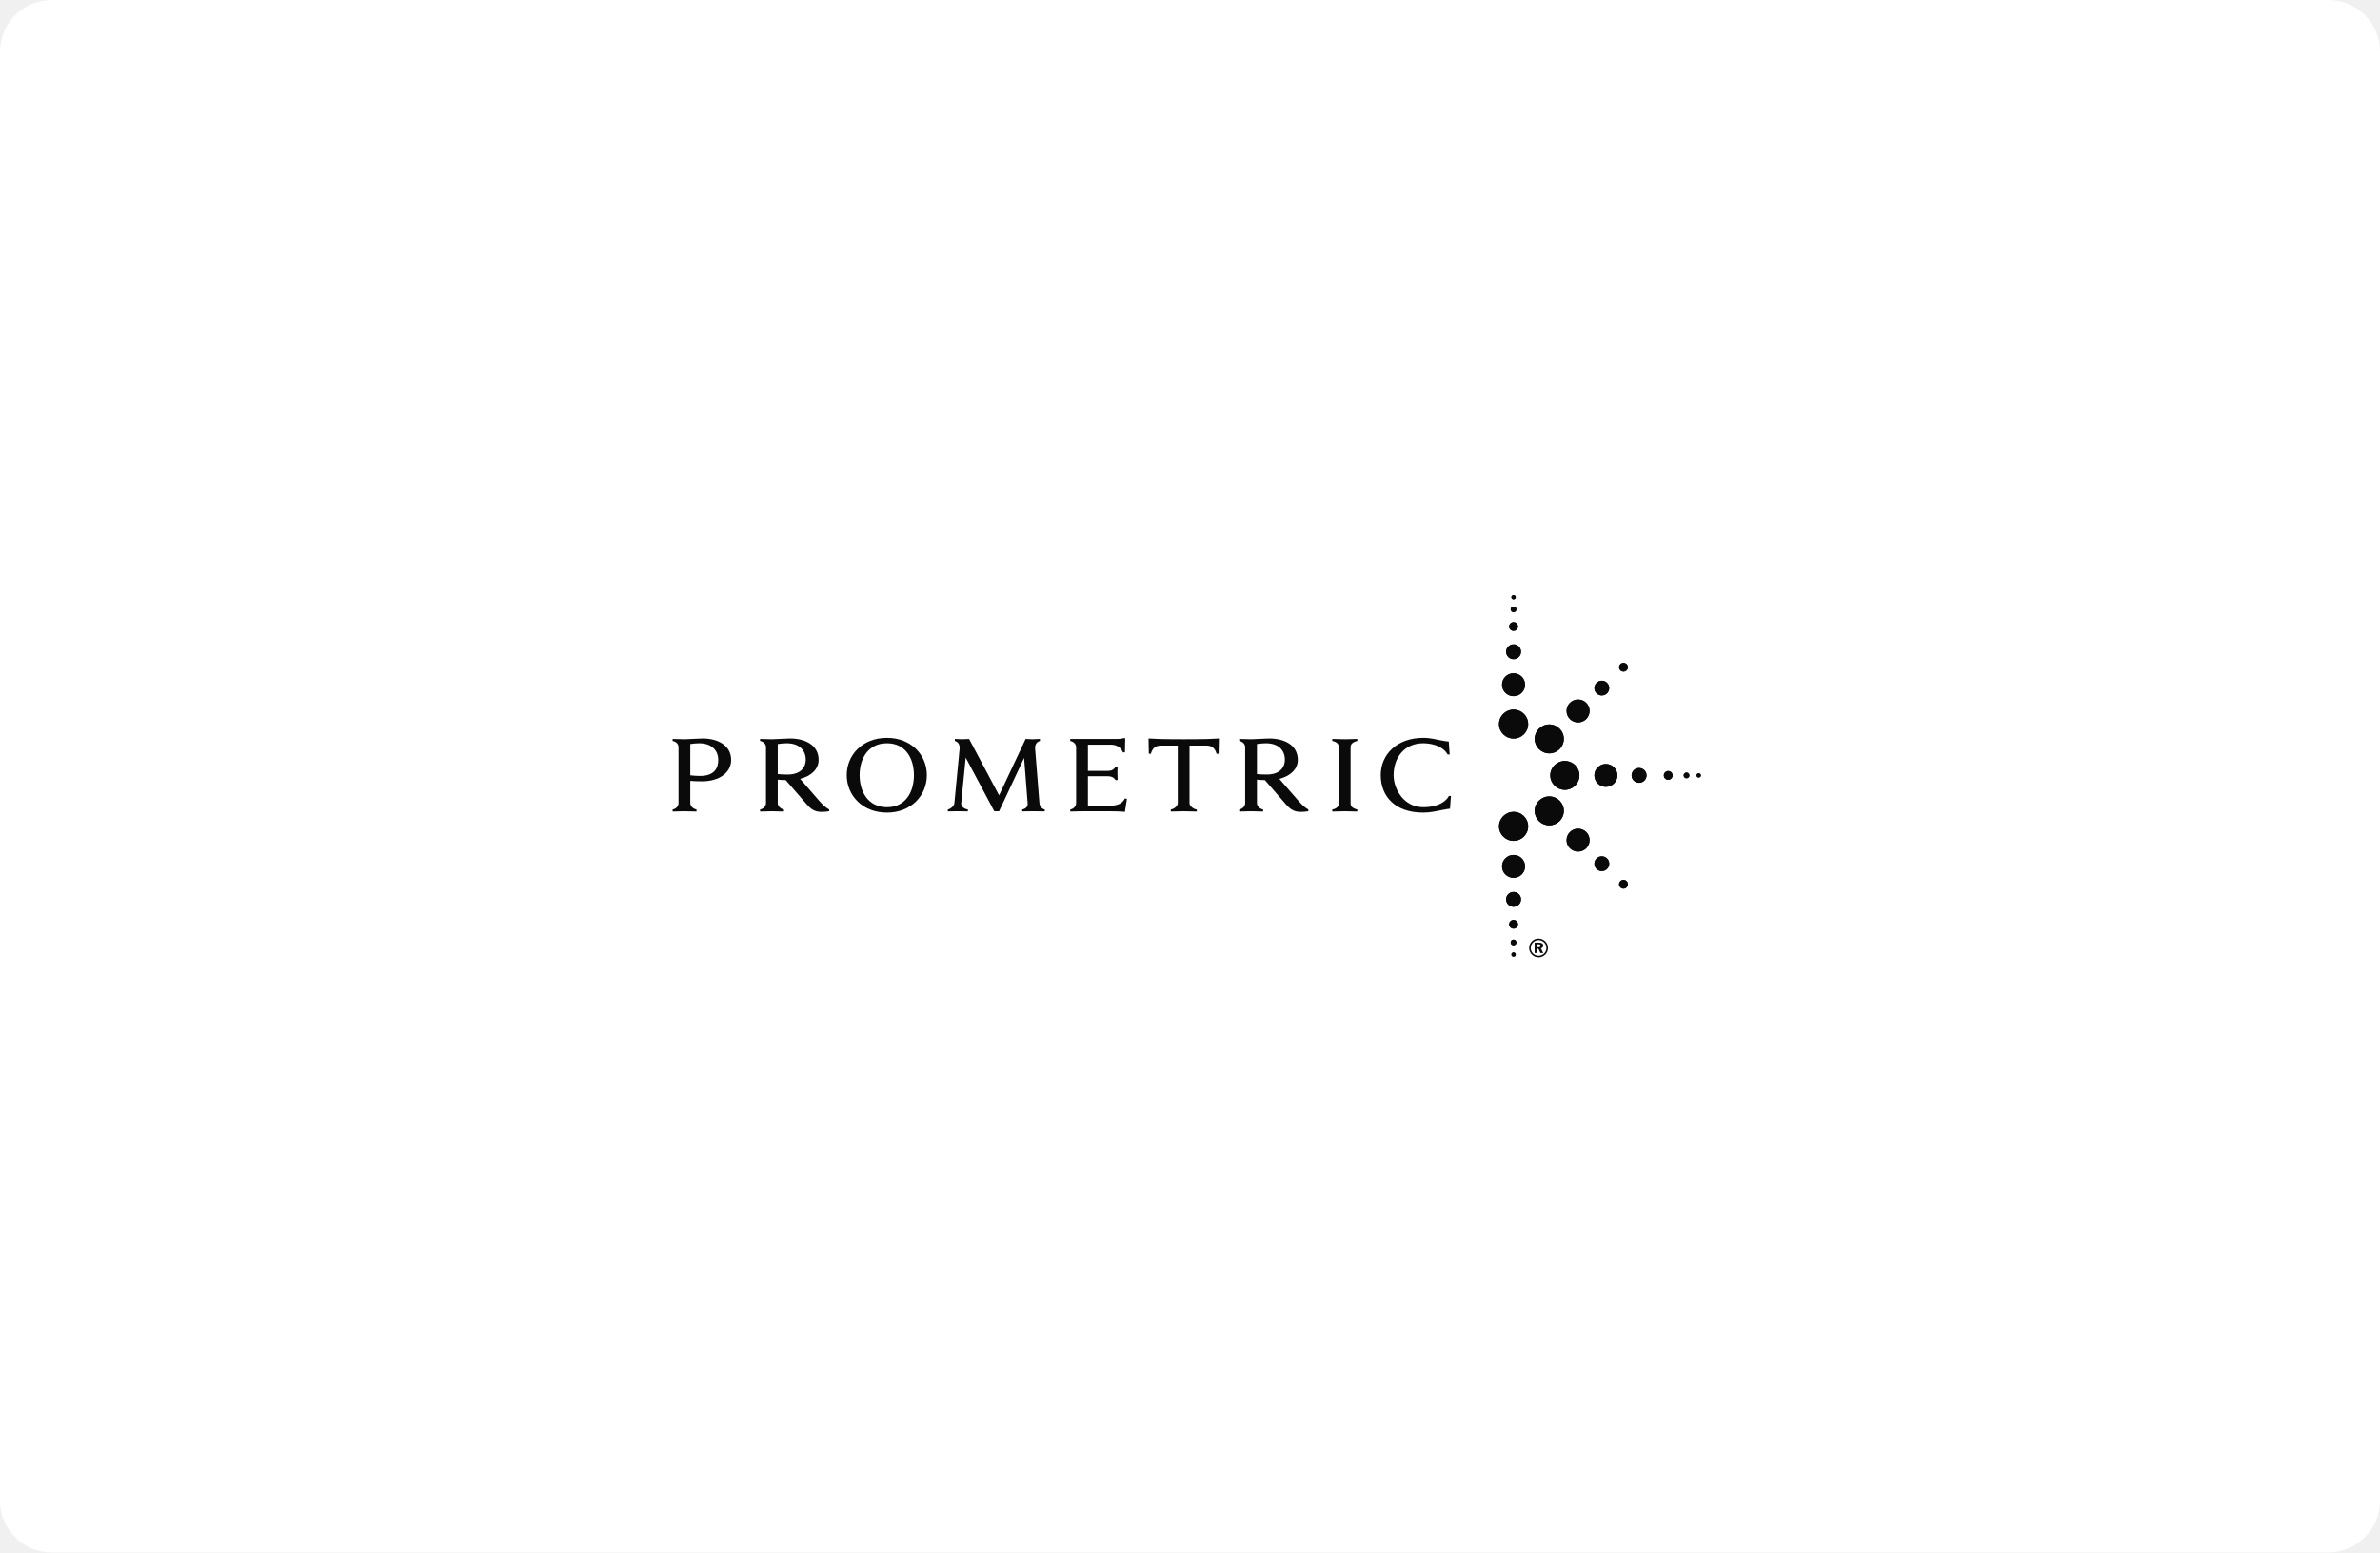
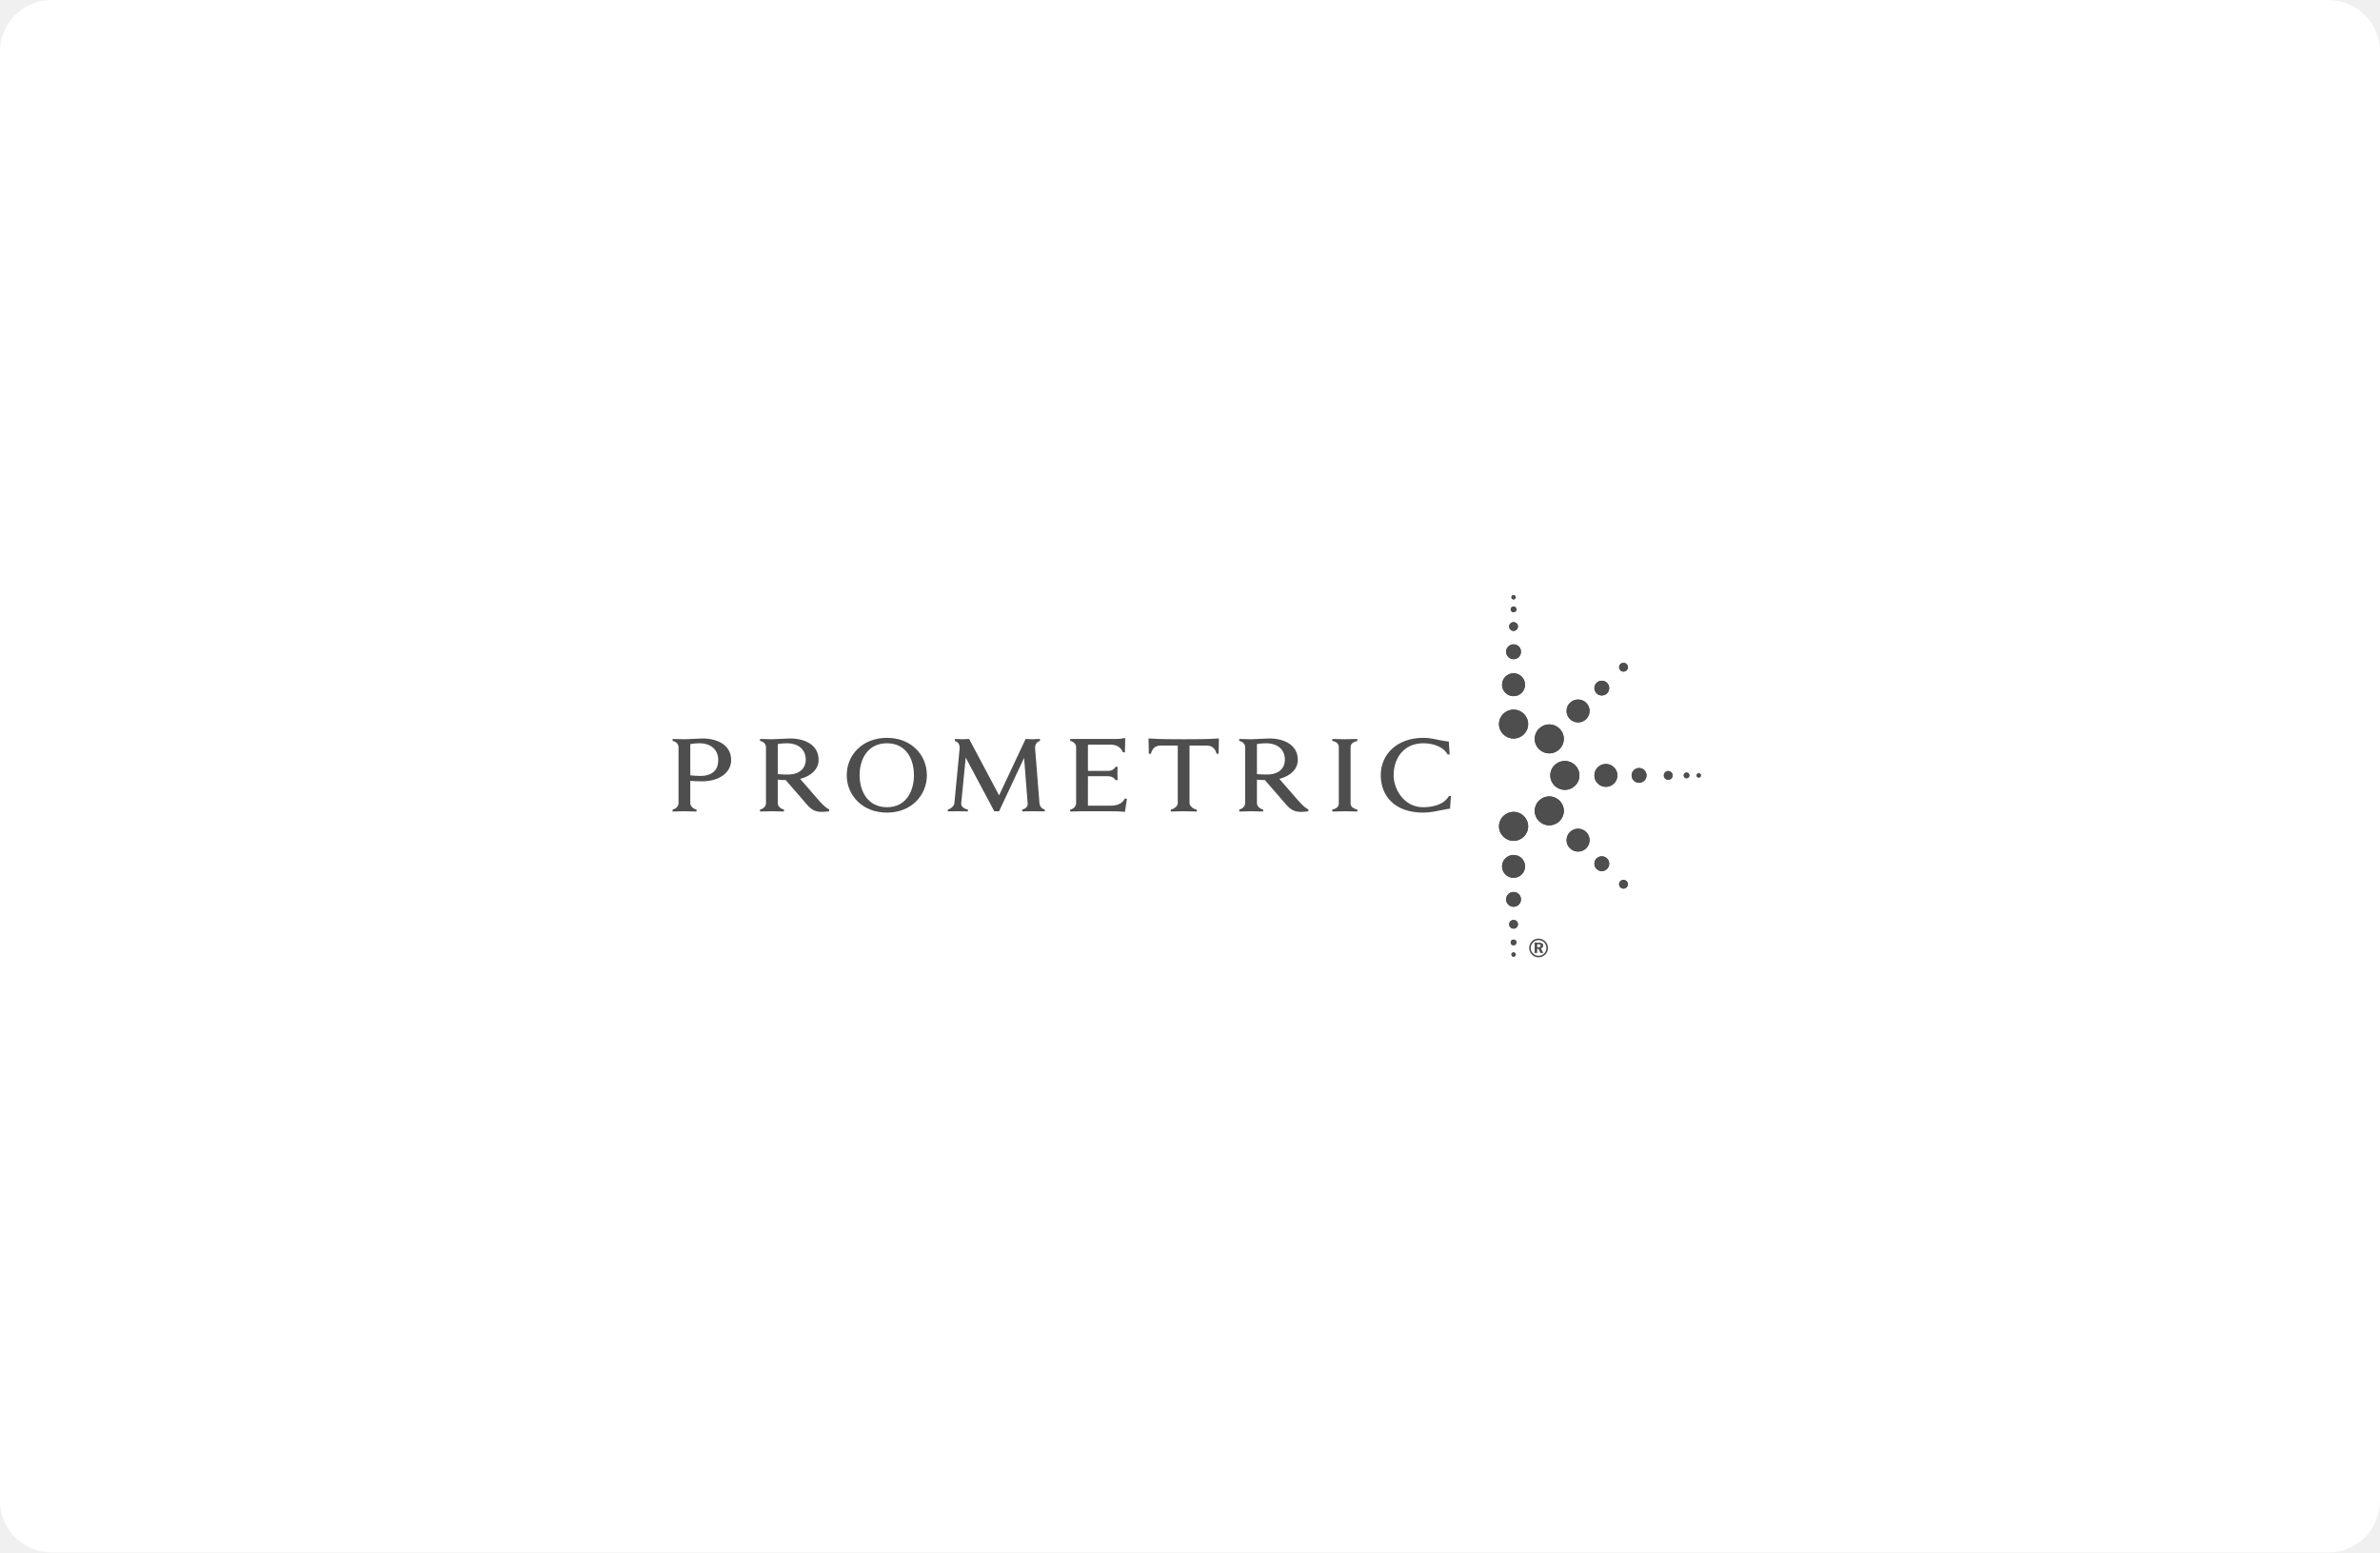
<svg xmlns="http://www.w3.org/2000/svg" preserveAspectRatio="none" overflow="visible" style="display: block;" width="368" height="240" viewBox="0 0 368 240" fill="none">
  <g id="Frame 388">
    <rect id="Rectangle 34625164" width="368" height="240" rx="8" fill="white" />
    <g id="Prometric">
-       <path d="M244.213 119.874C244.213 121.106 243.206 122.106 241.958 122.106C240.72 122.106 239.706 121.106 239.706 119.874C239.706 118.636 240.72 117.637 241.958 117.637C243.206 117.637 244.213 118.636 244.213 119.874Z" fill="#0A0A0A" />
-       <path d="M241.805 114.223C241.805 115.46 240.792 116.465 239.55 116.465C238.309 116.465 237.296 115.46 237.296 114.223C237.296 112.995 238.309 111.99 239.55 111.99C240.792 111.99 241.805 112.995 241.805 114.223Z" fill="#0A0A0A" />
-       <path d="M241.805 125.356C241.805 126.594 240.792 127.59 239.55 127.59C238.309 127.59 237.296 126.594 237.296 125.356C237.296 124.123 238.309 123.119 239.55 123.119C240.792 123.119 241.805 124.123 241.805 125.356Z" fill="#0A0A0A" />
-       <path d="M236.287 111.939C236.287 113.175 235.278 114.175 234.03 114.175C232.787 114.175 231.776 113.175 231.776 111.939C231.776 110.7 232.787 109.701 234.03 109.701C235.278 109.701 236.287 110.7 236.287 111.939Z" fill="#0A0A0A" />
-       <path d="M235.808 105.852C235.808 106.829 235.015 107.624 234.03 107.624C233.043 107.624 232.248 106.829 232.248 105.852C232.248 104.878 233.043 104.085 234.03 104.085C235.015 104.085 235.808 104.878 235.808 105.852Z" fill="#0A0A0A" />
-       <path d="M235.18 100.754C235.18 101.388 234.664 101.904 234.03 101.904C233.393 101.904 232.878 101.388 232.878 100.754C232.878 100.124 233.393 99.612 234.03 99.612C234.664 99.612 235.18 100.124 235.18 100.754Z" fill="#0A0A0A" />
-       <path d="M234.71 96.858C234.71 97.227 234.408 97.531 234.03 97.531C233.653 97.531 233.35 97.227 233.35 96.858C233.35 96.483 233.653 96.18 234.03 96.18C234.408 96.18 234.71 96.483 234.71 96.858Z" fill="#0A0A0A" />
-       <path d="M234.477 94.2C234.477 94.448 234.276 94.646 234.03 94.646C233.78 94.646 233.583 94.448 233.583 94.2C233.583 93.961 233.78 93.763 234.03 93.763C234.276 93.763 234.477 93.961 234.477 94.2Z" fill="#0A0A0A" />
-       <path d="M234.368 92.333C234.368 92.515 234.214 92.662 234.03 92.662C233.844 92.662 233.696 92.515 233.696 92.333C233.696 92.151 233.844 92 234.03 92C234.214 92 234.368 92.151 234.368 92.333Z" fill="#0A0A0A" />
-       <path d="M234.368 147.568C234.368 147.755 234.214 147.898 234.03 147.898C233.844 147.898 233.696 147.755 233.696 147.568C233.696 147.385 233.844 147.232 234.03 147.232C234.214 147.232 234.368 147.385 234.368 147.568Z" fill="#0A0A0A" />
-       <path d="M263 119.874C263 120.056 262.847 120.203 262.658 120.203C262.485 120.203 262.325 120.056 262.325 119.874C262.325 119.691 262.485 119.541 262.658 119.541C262.847 119.541 263 119.691 263 119.874Z" fill="#0A0A0A" />
-       <path d="M234.477 145.696C234.477 145.939 234.276 146.137 234.03 146.137C233.78 146.137 233.583 145.939 233.583 145.696C233.583 145.452 233.78 145.253 234.03 145.253C234.276 145.253 234.477 145.452 234.477 145.696Z" fill="#0A0A0A" />
-       <path d="M261.222 119.874C261.222 120.117 261.021 120.315 260.776 120.315C260.526 120.315 260.332 120.117 260.332 119.874C260.332 119.625 260.526 119.432 260.776 119.432C261.021 119.432 261.222 119.625 261.222 119.874Z" fill="#0A0A0A" />
-       <path d="M251.709 103.151C251.709 103.524 251.403 103.823 251.025 103.823C250.654 103.823 250.345 103.524 250.345 103.151C250.345 102.775 250.654 102.474 251.025 102.474C251.403 102.474 251.709 102.775 251.709 103.151Z" fill="#0A0A0A" />
-       <path d="M251.709 136.698C251.709 137.067 251.403 137.376 251.025 137.376C250.654 137.376 250.345 137.067 250.345 136.698C250.345 136.326 250.654 136.02 251.025 136.02C251.403 136.02 251.709 136.326 251.709 136.698Z" fill="#0A0A0A" />
-       <path d="M258.625 119.874C258.625 120.25 258.318 120.549 257.948 120.549C257.57 120.549 257.263 120.25 257.263 119.874C257.263 119.501 257.57 119.195 257.948 119.195C258.318 119.195 258.625 119.501 258.625 119.874Z" fill="#0A0A0A" />
-       <path d="M234.71 142.885C234.71 143.262 234.408 143.56 234.03 143.56C233.653 143.56 233.35 143.262 233.35 142.885C233.35 142.515 233.653 142.216 234.03 142.216C234.408 142.216 234.71 142.515 234.71 142.885Z" fill="#0A0A0A" />
-       <path d="M248.821 106.375C248.821 107.007 248.311 107.516 247.672 107.516C247.039 107.516 246.528 107.007 246.528 106.375C246.528 105.741 247.039 105.23 247.672 105.23C248.311 105.23 248.821 105.741 248.821 106.375Z" fill="#0A0A0A" />
-       <path d="M248.821 133.52C248.821 134.154 248.311 134.668 247.672 134.668C247.039 134.668 246.528 134.154 246.528 133.52C246.528 132.892 247.039 132.379 247.672 132.379C248.311 132.379 248.821 132.892 248.821 133.52Z" fill="#0A0A0A" />
-       <path d="M254.592 119.874C254.592 120.504 254.077 121.014 253.436 121.014C252.803 121.014 252.283 120.504 252.283 119.874C252.283 119.241 252.803 118.727 253.436 118.727C254.077 118.727 254.592 119.241 254.592 119.874Z" fill="#0A0A0A" />
-       <path d="M235.18 139.035C235.18 139.669 234.664 140.181 234.03 140.181C233.393 140.181 232.878 139.669 232.878 139.035C232.878 138.401 233.393 137.894 234.03 137.894C234.664 137.894 235.18 138.401 235.18 139.035Z" fill="#0A0A0A" />
-       <path d="M245.785 109.91C245.785 110.884 244.991 111.68 244.007 111.68C243.026 111.68 242.224 110.884 242.224 109.91C242.224 108.931 243.026 108.141 244.007 108.141C244.991 108.141 245.785 108.931 245.785 109.91Z" fill="#0A0A0A" />
-       <path d="M250.085 119.874C250.085 120.848 249.285 121.64 248.301 121.64C247.318 121.64 246.528 120.848 246.528 119.874C246.528 118.895 247.318 118.104 248.301 118.104C249.285 118.104 250.085 118.895 250.085 119.874Z" fill="#0A0A0A" />
-       <path d="M245.785 129.884C245.785 130.862 244.991 131.648 244.007 131.648C243.026 131.648 242.224 130.862 242.224 129.884C242.224 128.907 243.026 128.112 244.007 128.112C244.991 128.112 245.785 128.907 245.785 129.884Z" fill="#0A0A0A" />
-       <path d="M235.808 133.936C235.808 134.914 235.015 135.706 234.03 135.706C233.043 135.706 232.248 134.914 232.248 133.936C232.248 132.962 233.043 132.17 234.03 132.17C235.015 132.17 235.808 132.962 235.808 133.936Z" fill="#0A0A0A" />
-       <path d="M236.287 127.752C236.287 128.984 235.278 129.989 234.03 129.989C232.787 129.989 231.776 128.984 231.776 127.752C231.776 126.514 232.787 125.51 234.03 125.51C235.278 125.51 236.287 126.514 236.287 127.752Z" fill="#0A0A0A" />
-       <path d="M244.213 119.874C244.213 121.106 243.206 122.106 241.958 122.106C240.72 122.106 239.706 121.106 239.706 119.874C239.706 118.636 240.72 117.637 241.958 117.637C243.206 117.637 244.213 118.636 244.213 119.874Z" fill="#0A0A0A" />
-       <path d="M241.805 114.223C241.805 115.46 240.792 116.465 239.55 116.465C238.309 116.465 237.296 115.46 237.296 114.223C237.296 112.995 238.309 111.99 239.55 111.99C240.792 111.99 241.805 112.995 241.805 114.223Z" fill="#0A0A0A" />
-       <path d="M241.805 125.356C241.805 126.594 240.792 127.59 239.55 127.59C238.309 127.59 237.296 126.594 237.296 125.356C237.296 124.123 238.309 123.119 239.55 123.119C240.792 123.119 241.805 124.123 241.805 125.356Z" fill="#0A0A0A" />
-       <path d="M236.287 111.939C236.287 113.175 235.278 114.175 234.03 114.175C232.787 114.175 231.776 113.175 231.776 111.939C231.776 110.7 232.787 109.701 234.03 109.701C235.278 109.701 236.287 110.7 236.287 111.939Z" fill="#0A0A0A" />
-       <path d="M235.808 105.852C235.808 106.829 235.015 107.624 234.03 107.624C233.043 107.624 232.248 106.829 232.248 105.852C232.248 104.878 233.043 104.085 234.03 104.085C235.015 104.085 235.808 104.878 235.808 105.852Z" fill="#0A0A0A" />
-       <path d="M235.18 100.754C235.18 101.388 234.664 101.904 234.03 101.904C233.393 101.904 232.878 101.388 232.878 100.754C232.878 100.124 233.393 99.612 234.03 99.612C234.664 99.612 235.18 100.124 235.18 100.754Z" fill="#0A0A0A" />
-       <path d="M234.71 96.858C234.71 97.227 234.408 97.531 234.03 97.531C233.653 97.531 233.35 97.227 233.35 96.858C233.35 96.483 233.653 96.18 234.03 96.18C234.408 96.18 234.71 96.483 234.71 96.858Z" fill="#0A0A0A" />
-       <path d="M234.477 94.2C234.477 94.448 234.276 94.646 234.03 94.646C233.78 94.646 233.583 94.448 233.583 94.2C233.583 93.961 233.78 93.763 234.03 93.763C234.276 93.763 234.477 93.961 234.477 94.2Z" fill="#0A0A0A" />
-       <path d="M234.368 92.333C234.368 92.515 234.214 92.662 234.03 92.662C233.844 92.662 233.696 92.515 233.696 92.333C233.696 92.151 233.844 92 234.03 92C234.214 92 234.368 92.151 234.368 92.333Z" fill="#0A0A0A" />
-       <path d="M234.368 147.568C234.368 147.755 234.214 147.898 234.03 147.898C233.844 147.898 233.696 147.755 233.696 147.568C233.696 147.385 233.844 147.232 234.03 147.232C234.214 147.232 234.368 147.385 234.368 147.568Z" fill="#0A0A0A" />
-       <path d="M263 119.874C263 120.056 262.847 120.203 262.658 120.203C262.485 120.203 262.325 120.056 262.325 119.874C262.325 119.691 262.485 119.541 262.658 119.541C262.847 119.541 263 119.691 263 119.874Z" fill="#0A0A0A" />
-       <path d="M234.477 145.696C234.477 145.939 234.276 146.137 234.03 146.137C233.78 146.137 233.583 145.939 233.583 145.696C233.583 145.452 233.78 145.253 234.03 145.253C234.276 145.253 234.477 145.452 234.477 145.696Z" fill="#0A0A0A" />
-       <path d="M261.222 119.874C261.222 120.117 261.021 120.315 260.776 120.315C260.526 120.315 260.332 120.117 260.332 119.874C260.332 119.625 260.526 119.432 260.776 119.432C261.021 119.432 261.222 119.625 261.222 119.874Z" fill="#0A0A0A" />
-       <path d="M251.709 103.151C251.709 103.524 251.403 103.823 251.025 103.823C250.654 103.823 250.345 103.524 250.345 103.151C250.345 102.775 250.654 102.474 251.025 102.474C251.403 102.474 251.709 102.775 251.709 103.151Z" fill="#0A0A0A" />
-       <path d="M251.709 136.698C251.709 137.067 251.403 137.376 251.025 137.376C250.654 137.376 250.345 137.067 250.345 136.698C250.345 136.326 250.654 136.02 251.025 136.02C251.403 136.02 251.709 136.326 251.709 136.698Z" fill="#0A0A0A" />
-       <path d="M258.625 119.874C258.625 120.25 258.318 120.549 257.948 120.549C257.57 120.549 257.263 120.25 257.263 119.874C257.263 119.501 257.57 119.195 257.948 119.195C258.318 119.195 258.625 119.501 258.625 119.874Z" fill="#0A0A0A" />
-       <path d="M234.71 142.885C234.71 143.262 234.408 143.56 234.03 143.56C233.653 143.56 233.35 143.262 233.35 142.885C233.35 142.515 233.653 142.216 234.03 142.216C234.408 142.216 234.71 142.515 234.71 142.885Z" fill="#0A0A0A" />
-       <path d="M248.821 106.375C248.821 107.007 248.311 107.516 247.672 107.516C247.039 107.516 246.528 107.007 246.528 106.375C246.528 105.741 247.039 105.23 247.672 105.23C248.311 105.23 248.821 105.741 248.821 106.375Z" fill="#0A0A0A" />
-       <path d="M248.821 133.52C248.821 134.154 248.311 134.668 247.672 134.668C247.039 134.668 246.528 134.154 246.528 133.52C246.528 132.892 247.039 132.379 247.672 132.379C248.311 132.379 248.821 132.892 248.821 133.52Z" fill="#0A0A0A" />
-       <path d="M254.592 119.874C254.592 120.504 254.077 121.014 253.436 121.014C252.803 121.014 252.283 120.504 252.283 119.874C252.283 119.241 252.803 118.727 253.436 118.727C254.077 118.727 254.592 119.241 254.592 119.874Z" fill="#0A0A0A" />
-       <path d="M235.18 139.035C235.18 139.669 234.664 140.181 234.03 140.181C233.393 140.181 232.878 139.669 232.878 139.035C232.878 138.401 233.393 137.894 234.03 137.894C234.664 137.894 235.18 138.401 235.18 139.035Z" fill="#0A0A0A" />
-       <path d="M245.785 109.91C245.785 110.884 244.991 111.68 244.007 111.68C243.026 111.68 242.224 110.884 242.224 109.91C242.224 108.931 243.026 108.141 244.007 108.141C244.991 108.141 245.785 108.931 245.785 109.91Z" fill="#0A0A0A" />
-       <path d="M250.085 119.874C250.085 120.848 249.285 121.64 248.301 121.64C247.318 121.64 246.528 120.848 246.528 119.874C246.528 118.895 247.318 118.104 248.301 118.104C249.285 118.104 250.085 118.895 250.085 119.874Z" fill="#0A0A0A" />
-       <path d="M245.785 129.884C245.785 130.862 244.991 131.648 244.007 131.648C243.026 131.648 242.224 130.862 242.224 129.884C242.224 128.907 243.026 128.112 244.007 128.112C244.991 128.112 245.785 128.907 245.785 129.884Z" fill="#0A0A0A" />
-       <path d="M235.808 133.936C235.808 134.914 235.015 135.706 234.03 135.706C233.043 135.706 232.248 134.914 232.248 133.936C232.248 132.962 233.043 132.17 234.03 132.17C235.015 132.17 235.808 132.962 235.808 133.936Z" fill="#0A0A0A" />
-       <path d="M236.287 127.752C236.287 128.984 235.278 129.989 234.03 129.989C232.787 129.989 231.776 128.984 231.776 127.752C231.776 126.514 232.787 125.51 234.03 125.51C235.278 125.51 236.287 126.514 236.287 127.752Z" fill="#0A0A0A" />
-       <path d="M108.13 114.902C107.746 114.902 107.122 114.949 106.735 115.02V119.859C107.097 119.905 107.725 119.954 108.251 119.954C110.388 119.954 111.058 118.809 111.058 117.499C111.058 115.978 110.006 114.902 108.13 114.902ZM108.564 120.787C107.915 120.787 107.246 120.767 106.735 120.717V124.17C106.735 124.528 107.05 125.006 107.697 125.15V125.457C107.338 125.457 106.137 125.413 105.802 125.413C105.511 125.413 104.358 125.457 104 125.457V125.15C104.601 125.027 104.915 124.55 104.915 124.17V115.498C104.915 115.14 104.649 114.664 104 114.544V114.236C104.358 114.236 105.511 114.283 105.846 114.283C106.402 114.283 108.012 114.162 108.635 114.162C110.843 114.162 113.052 115.116 113.052 117.499C113.052 119.473 111.155 120.787 108.564 120.787Z" fill="#0A0A0A" />
-       <path d="M121.653 114.902C121.265 114.902 120.646 114.949 120.259 115.02V119.669C120.622 119.717 121.244 119.739 121.773 119.739C123.908 119.739 124.587 118.525 124.587 117.453C124.587 115.926 123.521 114.902 121.653 114.902ZM124.797 124.41L121.485 120.594C121.025 120.594 120.622 120.575 120.259 120.526V124.17C120.259 124.528 120.571 125.006 121.218 125.15V125.457C120.862 125.457 119.661 125.413 119.323 125.413C119.034 125.413 117.887 125.457 117.522 125.457V125.15C118.122 125.027 118.438 124.551 118.438 124.17V115.498C118.438 115.14 118.171 114.664 117.522 114.544V114.236C117.887 114.236 119.034 114.283 119.374 114.283C119.923 114.283 121.537 114.162 122.156 114.162C124.363 114.162 126.577 115.09 126.577 117.477C126.577 118.906 125.42 119.979 123.719 120.406L126.621 123.746C127.056 124.244 127.657 124.862 128.212 125.15V125.413C126.552 125.647 125.781 125.531 124.797 124.41Z" fill="#0A0A0A" />
-       <path d="M137.139 114.902C134.211 114.902 132.916 117.306 132.916 119.834C132.916 122.365 134.211 124.791 137.139 124.791C140.074 124.791 141.315 122.365 141.315 119.834C141.315 117.306 140.074 114.902 137.139 114.902ZM137.139 125.624C133.347 125.624 130.925 122.956 130.925 119.834C130.925 116.714 133.347 114.066 137.139 114.066C140.912 114.066 143.314 116.714 143.314 119.834C143.314 122.956 140.912 125.624 137.139 125.624Z" fill="#0A0A0A" />
-       <path d="M159.739 125.413C159.454 125.413 158.325 125.434 158.059 125.434V125.15C158.585 125.027 158.953 124.719 158.898 124.197L158.348 117.165L154.482 125.413H153.736L149.319 117.119L148.623 124.197C148.596 124.528 148.865 125.006 149.657 125.15V125.434C149.391 125.434 148.359 125.413 148.022 125.413C147.731 125.413 146.82 125.434 146.555 125.434V125.15C147.085 125.027 147.54 124.528 147.568 124.17L148.379 115.735C148.431 115.161 148.168 114.685 147.642 114.544V114.236C148.042 114.236 148.477 114.283 148.788 114.283C149.075 114.283 149.465 114.236 149.846 114.236L154.482 122.956L158.585 114.236C158.975 114.236 159.358 114.283 159.649 114.283C159.959 114.283 160.387 114.236 160.798 114.236V114.544C160.271 114.685 160.002 115.161 160.052 115.735L160.723 124.17C160.749 124.55 161.014 125.027 161.541 125.15V125.434C161.278 125.434 160.073 125.413 159.739 125.413Z" fill="#0A0A0A" />
-       <path d="M173.938 125.505C172.853 125.413 172.207 125.413 170.988 125.413H167.333C166.997 125.413 165.839 125.457 165.481 125.457V125.15C166.126 125.027 166.393 124.528 166.393 124.145V115.498C166.393 115.14 166.106 114.664 165.481 114.544V114.236H172.853C173.071 114.236 173.457 114.208 173.67 114.115H173.984L173.938 116.307H173.626C173.365 115.591 172.707 115.116 171.749 115.116H168.217V119.169H171.346C171.845 119.169 172.229 118.976 172.494 118.544H172.808C172.782 118.833 172.782 119.383 172.782 119.575C172.782 119.761 172.808 120.289 172.808 120.594H172.494C172.229 120.194 171.845 120 171.346 120H168.217V124.55H171.703C172.903 124.55 173.575 124.145 173.938 123.432L174.245 123.5L173.938 125.505Z" fill="#0A0A0A" />
-       <path d="M188.424 116.522H188.113C187.821 115.521 187.264 115.257 186.502 115.257H183.927V124.17C183.927 124.528 184.387 125.027 185.056 125.171V125.457C184.698 125.457 183.331 125.413 182.992 125.413C182.705 125.413 181.382 125.457 181.028 125.457V125.15C181.672 125.027 182.109 124.528 182.109 124.17V115.257H179.562C178.814 115.257 178.238 115.498 177.949 116.522H177.636L177.588 114.162C178.383 114.208 179.153 114.283 183.04 114.283C186.938 114.283 187.678 114.208 188.47 114.162L188.424 116.522Z" fill="#0A0A0A" />
-       <path d="M195.745 114.902C195.365 114.902 194.733 114.949 194.352 115.02V119.669C194.713 119.717 195.34 119.736 195.869 119.736C198.001 119.736 198.671 118.525 198.671 117.453C198.671 115.926 197.618 114.902 195.745 114.902ZM198.89 124.41L195.578 120.594C195.123 120.594 194.713 120.575 194.352 120.526V124.17C194.352 124.528 194.671 125.006 195.314 125.15V125.457C194.952 125.457 193.752 125.413 193.418 125.413C193.132 125.413 191.977 125.457 191.613 125.457V125.15C192.213 125.027 192.531 124.551 192.531 124.17V115.498C192.531 115.14 192.267 114.664 191.613 114.544V114.236C191.977 114.236 193.132 114.283 193.465 114.283C194.018 114.283 195.625 114.162 196.249 114.162C198.463 114.162 200.67 115.09 200.67 117.477C200.67 118.906 199.521 119.979 197.813 120.406L200.722 123.746C201.151 124.244 201.749 124.862 202.301 125.15V125.413C200.648 125.647 199.879 125.531 198.89 124.41Z" fill="#0A0A0A" />
-       <path d="M207.969 125.413C207.635 125.413 206.264 125.457 206.001 125.457V125.15C206.718 125.006 207.007 124.649 207.007 124.197V115.498C207.007 115.042 206.718 114.685 206.001 114.544V114.236C206.264 114.236 207.635 114.283 207.969 114.283C208.26 114.283 209.601 114.236 209.87 114.236V114.544C209.17 114.713 208.833 115.02 208.833 115.498V124.197C208.833 124.673 209.17 124.983 209.87 125.15V125.457C209.601 125.457 208.26 125.413 207.969 125.413Z" fill="#0A0A0A" />
-       <path d="M224.204 125.027C224.134 125.006 223.751 125.073 223.247 125.171C222.14 125.384 221.203 125.624 220.052 125.624C215.655 125.624 213.494 123.052 213.494 119.834C213.494 116.592 216.042 114.066 220.052 114.066C221.253 114.066 222.062 114.326 222.622 114.423C223.271 114.544 223.796 114.638 224.016 114.638L224.152 116.643H223.841C223.123 115.351 221.441 114.902 220.052 114.902C217.17 114.902 215.487 117.097 215.487 119.834C215.487 122.051 217.117 124.791 220.052 124.791C221.513 124.791 223.271 124.41 224.038 123.052H224.35L224.204 125.027Z" fill="#0A0A0A" />
-       <path d="M237.684 146.43H237.876C238.102 146.43 238.211 146.366 238.211 146.208C238.211 146.04 238.094 145.97 237.859 145.97H237.684V146.43ZM237.925 145.72C238.386 145.72 238.615 145.874 238.615 146.184C238.615 146.39 238.483 146.553 238.263 146.608L238.621 147.324H238.185L237.876 146.67H237.684V147.324H237.29V145.72H237.925ZM237.051 145.686C236.816 145.919 236.684 146.228 236.684 146.547C236.684 146.867 236.803 147.167 237.031 147.391C237.266 147.628 237.573 147.755 237.893 147.755C238.211 147.755 238.512 147.634 238.754 147.407C238.983 147.187 239.111 146.883 239.111 146.573C239.111 146.228 238.994 145.934 238.768 145.705C238.531 145.467 238.234 145.34 237.9 145.34C237.566 145.34 237.281 145.456 237.051 145.686ZM238.938 145.539C239.208 145.807 239.352 146.168 239.352 146.553C239.352 146.948 239.2 147.309 238.922 147.578C238.637 147.852 238.27 148 237.893 148C237.506 148 237.139 147.841 236.857 147.557C236.585 147.284 236.442 146.924 236.442 146.553C236.442 146.295 236.51 146.04 236.655 145.803C236.913 145.361 237.368 145.103 237.893 145.103C238.293 145.103 238.659 145.253 238.938 145.539Z" fill="#0A0A0A" />
+       <path d="M244.213 119.874C244.213 121.106 243.206 122.106 241.958 122.106C240.72 122.106 239.706 121.106 239.706 119.874C239.706 118.636 240.72 117.637 241.958 117.637C243.206 117.637 244.213 118.636 244.213 119.874Z" fill="#4E4E4E" />
+       <path d="M241.805 114.223C241.805 115.46 240.792 116.465 239.55 116.465C238.309 116.465 237.296 115.46 237.296 114.223C237.296 112.995 238.309 111.99 239.55 111.99C240.792 111.99 241.805 112.995 241.805 114.223Z" fill="#4E4E4E" />
+       <path d="M241.805 125.356C241.805 126.594 240.792 127.59 239.55 127.59C238.309 127.59 237.296 126.594 237.296 125.356C237.296 124.123 238.309 123.119 239.55 123.119C240.792 123.119 241.805 124.123 241.805 125.356Z" fill="#4E4E4E" />
+       <path d="M236.287 111.939C236.287 113.175 235.278 114.175 234.03 114.175C232.787 114.175 231.776 113.175 231.776 111.939C231.776 110.7 232.787 109.701 234.03 109.701C235.278 109.701 236.287 110.7 236.287 111.939Z" fill="#4E4E4E" />
+       <path d="M235.808 105.852C235.808 106.829 235.015 107.624 234.03 107.624C233.043 107.624 232.248 106.829 232.248 105.852C232.248 104.878 233.043 104.085 234.03 104.085C235.015 104.085 235.808 104.878 235.808 105.852Z" fill="#4E4E4E" />
+       <path d="M235.18 100.754C235.18 101.388 234.664 101.904 234.03 101.904C233.393 101.904 232.878 101.388 232.878 100.754C232.878 100.124 233.393 99.612 234.03 99.612C234.664 99.612 235.18 100.124 235.18 100.754Z" fill="#4E4E4E" />
+       <path d="M234.71 96.858C234.71 97.227 234.408 97.531 234.03 97.531C233.653 97.531 233.35 97.227 233.35 96.858C233.35 96.483 233.653 96.18 234.03 96.18C234.408 96.18 234.71 96.483 234.71 96.858Z" fill="#4E4E4E" />
+       <path d="M234.477 94.2C234.477 94.448 234.276 94.646 234.03 94.646C233.78 94.646 233.583 94.448 233.583 94.2C233.583 93.961 233.78 93.763 234.03 93.763C234.276 93.763 234.477 93.961 234.477 94.2Z" fill="#4E4E4E" />
+       <path d="M234.368 92.333C234.368 92.515 234.214 92.662 234.03 92.662C233.844 92.662 233.696 92.515 233.696 92.333C233.696 92.151 233.844 92 234.03 92C234.214 92 234.368 92.151 234.368 92.333Z" fill="#4E4E4E" />
+       <path d="M234.368 147.568C234.368 147.755 234.214 147.898 234.03 147.898C233.844 147.898 233.696 147.755 233.696 147.568C233.696 147.385 233.844 147.232 234.03 147.232C234.214 147.232 234.368 147.385 234.368 147.568Z" fill="#4E4E4E" />
+       <path d="M263 119.874C263 120.056 262.847 120.203 262.658 120.203C262.485 120.203 262.325 120.056 262.325 119.874C262.325 119.691 262.485 119.541 262.658 119.541C262.847 119.541 263 119.691 263 119.874Z" fill="#4E4E4E" />
+       <path d="M234.477 145.696C234.477 145.939 234.276 146.137 234.03 146.137C233.78 146.137 233.583 145.939 233.583 145.696C233.583 145.452 233.78 145.253 234.03 145.253C234.276 145.253 234.477 145.452 234.477 145.696Z" fill="#4E4E4E" />
+       <path d="M261.222 119.874C261.222 120.117 261.021 120.315 260.776 120.315C260.526 120.315 260.332 120.117 260.332 119.874C260.332 119.625 260.526 119.432 260.776 119.432C261.021 119.432 261.222 119.625 261.222 119.874Z" fill="#4E4E4E" />
+       <path d="M251.709 103.151C251.709 103.524 251.403 103.823 251.025 103.823C250.654 103.823 250.345 103.524 250.345 103.151C250.345 102.775 250.654 102.474 251.025 102.474C251.403 102.474 251.709 102.775 251.709 103.151Z" fill="#4E4E4E" />
+       <path d="M251.709 136.698C251.709 137.067 251.403 137.376 251.025 137.376C250.654 137.376 250.345 137.067 250.345 136.698C250.345 136.326 250.654 136.02 251.025 136.02C251.403 136.02 251.709 136.326 251.709 136.698Z" fill="#4E4E4E" />
+       <path d="M258.625 119.874C258.625 120.25 258.318 120.549 257.948 120.549C257.57 120.549 257.263 120.25 257.263 119.874C257.263 119.501 257.57 119.195 257.948 119.195C258.318 119.195 258.625 119.501 258.625 119.874Z" fill="#4E4E4E" />
+       <path d="M234.71 142.885C234.71 143.262 234.408 143.56 234.03 143.56C233.653 143.56 233.35 143.262 233.35 142.885C233.35 142.515 233.653 142.216 234.03 142.216C234.408 142.216 234.71 142.515 234.71 142.885Z" fill="#4E4E4E" />
+       <path d="M248.821 106.375C248.821 107.007 248.311 107.516 247.672 107.516C247.039 107.516 246.528 107.007 246.528 106.375C246.528 105.741 247.039 105.23 247.672 105.23C248.311 105.23 248.821 105.741 248.821 106.375Z" fill="#4E4E4E" />
+       <path d="M248.821 133.52C248.821 134.154 248.311 134.668 247.672 134.668C247.039 134.668 246.528 134.154 246.528 133.52C246.528 132.892 247.039 132.379 247.672 132.379C248.311 132.379 248.821 132.892 248.821 133.52Z" fill="#4E4E4E" />
+       <path d="M254.592 119.874C254.592 120.504 254.077 121.014 253.436 121.014C252.803 121.014 252.283 120.504 252.283 119.874C252.283 119.241 252.803 118.727 253.436 118.727C254.077 118.727 254.592 119.241 254.592 119.874Z" fill="#4E4E4E" />
+       <path d="M235.18 139.035C235.18 139.669 234.664 140.181 234.03 140.181C233.393 140.181 232.878 139.669 232.878 139.035C232.878 138.401 233.393 137.894 234.03 137.894C234.664 137.894 235.18 138.401 235.18 139.035Z" fill="#4E4E4E" />
+       <path d="M245.785 109.91C245.785 110.884 244.991 111.68 244.007 111.68C243.026 111.68 242.224 110.884 242.224 109.91C242.224 108.931 243.026 108.141 244.007 108.141C244.991 108.141 245.785 108.931 245.785 109.91Z" fill="#4E4E4E" />
+       <path d="M250.085 119.874C250.085 120.848 249.285 121.64 248.301 121.64C247.318 121.64 246.528 120.848 246.528 119.874C246.528 118.895 247.318 118.104 248.301 118.104C249.285 118.104 250.085 118.895 250.085 119.874Z" fill="#4E4E4E" />
+       <path d="M245.785 129.884C245.785 130.862 244.991 131.648 244.007 131.648C243.026 131.648 242.224 130.862 242.224 129.884C242.224 128.907 243.026 128.112 244.007 128.112C244.991 128.112 245.785 128.907 245.785 129.884Z" fill="#4E4E4E" />
+       <path d="M235.808 133.936C235.808 134.914 235.015 135.706 234.03 135.706C233.043 135.706 232.248 134.914 232.248 133.936C232.248 132.962 233.043 132.17 234.03 132.17C235.015 132.17 235.808 132.962 235.808 133.936Z" fill="#4E4E4E" />
+       <path d="M236.287 127.752C236.287 128.984 235.278 129.989 234.03 129.989C232.787 129.989 231.776 128.984 231.776 127.752C231.776 126.514 232.787 125.51 234.03 125.51C235.278 125.51 236.287 126.514 236.287 127.752Z" fill="#4E4E4E" />
+       <path d="M244.213 119.874C244.213 121.106 243.206 122.106 241.958 122.106C240.72 122.106 239.706 121.106 239.706 119.874C239.706 118.636 240.72 117.637 241.958 117.637C243.206 117.637 244.213 118.636 244.213 119.874Z" fill="#4E4E4E" />
+       <path d="M241.805 114.223C241.805 115.46 240.792 116.465 239.55 116.465C238.309 116.465 237.296 115.46 237.296 114.223C237.296 112.995 238.309 111.99 239.55 111.99C240.792 111.99 241.805 112.995 241.805 114.223Z" fill="#4E4E4E" />
+       <path d="M241.805 125.356C241.805 126.594 240.792 127.59 239.55 127.59C238.309 127.59 237.296 126.594 237.296 125.356C237.296 124.123 238.309 123.119 239.55 123.119C240.792 123.119 241.805 124.123 241.805 125.356Z" fill="#4E4E4E" />
+       <path d="M236.287 111.939C236.287 113.175 235.278 114.175 234.03 114.175C232.787 114.175 231.776 113.175 231.776 111.939C231.776 110.7 232.787 109.701 234.03 109.701C235.278 109.701 236.287 110.7 236.287 111.939Z" fill="#4E4E4E" />
+       <path d="M235.808 105.852C235.808 106.829 235.015 107.624 234.03 107.624C233.043 107.624 232.248 106.829 232.248 105.852C232.248 104.878 233.043 104.085 234.03 104.085C235.015 104.085 235.808 104.878 235.808 105.852Z" fill="#4E4E4E" />
+       <path d="M235.18 100.754C235.18 101.388 234.664 101.904 234.03 101.904C233.393 101.904 232.878 101.388 232.878 100.754C232.878 100.124 233.393 99.612 234.03 99.612C234.664 99.612 235.18 100.124 235.18 100.754Z" fill="#4E4E4E" />
+       <path d="M234.71 96.858C234.71 97.227 234.408 97.531 234.03 97.531C233.653 97.531 233.35 97.227 233.35 96.858C233.35 96.483 233.653 96.18 234.03 96.18C234.408 96.18 234.71 96.483 234.71 96.858Z" fill="#4E4E4E" />
+       <path d="M234.477 94.2C234.477 94.448 234.276 94.646 234.03 94.646C233.78 94.646 233.583 94.448 233.583 94.2C233.583 93.961 233.78 93.763 234.03 93.763C234.276 93.763 234.477 93.961 234.477 94.2Z" fill="#4E4E4E" />
+       <path d="M234.368 92.333C234.368 92.515 234.214 92.662 234.03 92.662C233.844 92.662 233.696 92.515 233.696 92.333C233.696 92.151 233.844 92 234.03 92C234.214 92 234.368 92.151 234.368 92.333Z" fill="#4E4E4E" />
+       <path d="M234.368 147.568C234.368 147.755 234.214 147.898 234.03 147.898C233.844 147.898 233.696 147.755 233.696 147.568C233.696 147.385 233.844 147.232 234.03 147.232C234.214 147.232 234.368 147.385 234.368 147.568Z" fill="#4E4E4E" />
+       <path d="M263 119.874C263 120.056 262.847 120.203 262.658 120.203C262.485 120.203 262.325 120.056 262.325 119.874C262.325 119.691 262.485 119.541 262.658 119.541C262.847 119.541 263 119.691 263 119.874Z" fill="#4E4E4E" />
+       <path d="M234.477 145.696C234.477 145.939 234.276 146.137 234.03 146.137C233.78 146.137 233.583 145.939 233.583 145.696C233.583 145.452 233.78 145.253 234.03 145.253C234.276 145.253 234.477 145.452 234.477 145.696Z" fill="#4E4E4E" />
+       <path d="M261.222 119.874C261.222 120.117 261.021 120.315 260.776 120.315C260.526 120.315 260.332 120.117 260.332 119.874C260.332 119.625 260.526 119.432 260.776 119.432C261.021 119.432 261.222 119.625 261.222 119.874Z" fill="#4E4E4E" />
+       <path d="M251.709 103.151C251.709 103.524 251.403 103.823 251.025 103.823C250.654 103.823 250.345 103.524 250.345 103.151C250.345 102.775 250.654 102.474 251.025 102.474C251.403 102.474 251.709 102.775 251.709 103.151Z" fill="#4E4E4E" />
+       <path d="M251.709 136.698C251.709 137.067 251.403 137.376 251.025 137.376C250.654 137.376 250.345 137.067 250.345 136.698C250.345 136.326 250.654 136.02 251.025 136.02C251.403 136.02 251.709 136.326 251.709 136.698Z" fill="#4E4E4E" />
+       <path d="M258.625 119.874C258.625 120.25 258.318 120.549 257.948 120.549C257.57 120.549 257.263 120.25 257.263 119.874C257.263 119.501 257.57 119.195 257.948 119.195C258.318 119.195 258.625 119.501 258.625 119.874Z" fill="#4E4E4E" />
+       <path d="M234.71 142.885C234.71 143.262 234.408 143.56 234.03 143.56C233.653 143.56 233.35 143.262 233.35 142.885C233.35 142.515 233.653 142.216 234.03 142.216C234.408 142.216 234.71 142.515 234.71 142.885Z" fill="#4E4E4E" />
+       <path d="M248.821 106.375C248.821 107.007 248.311 107.516 247.672 107.516C247.039 107.516 246.528 107.007 246.528 106.375C246.528 105.741 247.039 105.23 247.672 105.23C248.311 105.23 248.821 105.741 248.821 106.375Z" fill="#4E4E4E" />
+       <path d="M248.821 133.52C248.821 134.154 248.311 134.668 247.672 134.668C247.039 134.668 246.528 134.154 246.528 133.52C246.528 132.892 247.039 132.379 247.672 132.379C248.311 132.379 248.821 132.892 248.821 133.52Z" fill="#4E4E4E" />
+       <path d="M254.592 119.874C254.592 120.504 254.077 121.014 253.436 121.014C252.803 121.014 252.283 120.504 252.283 119.874C252.283 119.241 252.803 118.727 253.436 118.727C254.077 118.727 254.592 119.241 254.592 119.874Z" fill="#4E4E4E" />
+       <path d="M235.18 139.035C235.18 139.669 234.664 140.181 234.03 140.181C233.393 140.181 232.878 139.669 232.878 139.035C232.878 138.401 233.393 137.894 234.03 137.894C234.664 137.894 235.18 138.401 235.18 139.035Z" fill="#4E4E4E" />
+       <path d="M245.785 109.91C245.785 110.884 244.991 111.68 244.007 111.68C243.026 111.68 242.224 110.884 242.224 109.91C242.224 108.931 243.026 108.141 244.007 108.141C244.991 108.141 245.785 108.931 245.785 109.91Z" fill="#4E4E4E" />
+       <path d="M250.085 119.874C250.085 120.848 249.285 121.64 248.301 121.64C247.318 121.64 246.528 120.848 246.528 119.874C246.528 118.895 247.318 118.104 248.301 118.104C249.285 118.104 250.085 118.895 250.085 119.874Z" fill="#4E4E4E" />
+       <path d="M245.785 129.884C245.785 130.862 244.991 131.648 244.007 131.648C243.026 131.648 242.224 130.862 242.224 129.884C242.224 128.907 243.026 128.112 244.007 128.112C244.991 128.112 245.785 128.907 245.785 129.884Z" fill="#4E4E4E" />
+       <path d="M235.808 133.936C235.808 134.914 235.015 135.706 234.03 135.706C233.043 135.706 232.248 134.914 232.248 133.936C232.248 132.962 233.043 132.17 234.03 132.17C235.015 132.17 235.808 132.962 235.808 133.936Z" fill="#4E4E4E" />
+       <path d="M236.287 127.752C236.287 128.984 235.278 129.989 234.03 129.989C232.787 129.989 231.776 128.984 231.776 127.752C231.776 126.514 232.787 125.51 234.03 125.51C235.278 125.51 236.287 126.514 236.287 127.752Z" fill="#4E4E4E" />
+       <path d="M108.13 114.902C107.746 114.902 107.122 114.949 106.735 115.02V119.859C107.097 119.905 107.725 119.954 108.251 119.954C110.388 119.954 111.058 118.809 111.058 117.499C111.058 115.978 110.006 114.902 108.13 114.902ZM108.564 120.787C107.915 120.787 107.246 120.767 106.735 120.717V124.17C106.735 124.528 107.05 125.006 107.697 125.15V125.457C107.338 125.457 106.137 125.413 105.802 125.413C105.511 125.413 104.358 125.457 104 125.457V125.15C104.601 125.027 104.915 124.55 104.915 124.17V115.498C104.915 115.14 104.649 114.664 104 114.544V114.236C104.358 114.236 105.511 114.283 105.846 114.283C106.402 114.283 108.012 114.162 108.635 114.162C110.843 114.162 113.052 115.116 113.052 117.499C113.052 119.473 111.155 120.787 108.564 120.787Z" fill="#4E4E4E" />
+       <path d="M121.653 114.902C121.265 114.902 120.646 114.949 120.259 115.02V119.669C120.622 119.717 121.244 119.739 121.773 119.739C123.908 119.739 124.587 118.525 124.587 117.453C124.587 115.926 123.521 114.902 121.653 114.902ZM124.797 124.41L121.485 120.594C121.025 120.594 120.622 120.575 120.259 120.526V124.17C120.259 124.528 120.571 125.006 121.218 125.15V125.457C120.862 125.457 119.661 125.413 119.323 125.413C119.034 125.413 117.887 125.457 117.522 125.457V125.15C118.122 125.027 118.438 124.551 118.438 124.17V115.498C118.438 115.14 118.171 114.664 117.522 114.544V114.236C117.887 114.236 119.034 114.283 119.374 114.283C119.923 114.283 121.537 114.162 122.156 114.162C124.363 114.162 126.577 115.09 126.577 117.477C126.577 118.906 125.42 119.979 123.719 120.406L126.621 123.746C127.056 124.244 127.657 124.862 128.212 125.15V125.413C126.552 125.647 125.781 125.531 124.797 124.41Z" fill="#4E4E4E" />
+       <path d="M137.139 114.902C134.211 114.902 132.916 117.306 132.916 119.834C132.916 122.365 134.211 124.791 137.139 124.791C140.074 124.791 141.315 122.365 141.315 119.834C141.315 117.306 140.074 114.902 137.139 114.902ZM137.139 125.624C133.347 125.624 130.925 122.956 130.925 119.834C130.925 116.714 133.347 114.066 137.139 114.066C140.912 114.066 143.314 116.714 143.314 119.834C143.314 122.956 140.912 125.624 137.139 125.624Z" fill="#4E4E4E" />
+       <path d="M159.739 125.413C159.454 125.413 158.325 125.434 158.059 125.434V125.15C158.585 125.027 158.953 124.719 158.898 124.197L158.348 117.165L154.482 125.413H153.736L149.319 117.119L148.623 124.197C148.596 124.528 148.865 125.006 149.657 125.15V125.434C149.391 125.434 148.359 125.413 148.022 125.413C147.731 125.413 146.82 125.434 146.555 125.434V125.15C147.085 125.027 147.54 124.528 147.568 124.17L148.379 115.735C148.431 115.161 148.168 114.685 147.642 114.544V114.236C148.042 114.236 148.477 114.283 148.788 114.283C149.075 114.283 149.465 114.236 149.846 114.236L154.482 122.956L158.585 114.236C158.975 114.236 159.358 114.283 159.649 114.283C159.959 114.283 160.387 114.236 160.798 114.236V114.544C160.271 114.685 160.002 115.161 160.052 115.735L160.723 124.17C160.749 124.55 161.014 125.027 161.541 125.15V125.434C161.278 125.434 160.073 125.413 159.739 125.413Z" fill="#4E4E4E" />
+       <path d="M173.938 125.505C172.853 125.413 172.207 125.413 170.988 125.413H167.333C166.997 125.413 165.839 125.457 165.481 125.457V125.15C166.126 125.027 166.393 124.528 166.393 124.145V115.498C166.393 115.14 166.106 114.664 165.481 114.544V114.236H172.853C173.071 114.236 173.457 114.208 173.67 114.115H173.984L173.938 116.307H173.626C173.365 115.591 172.707 115.116 171.749 115.116H168.217V119.169H171.346C171.845 119.169 172.229 118.976 172.494 118.544H172.808C172.782 118.833 172.782 119.383 172.782 119.575C172.782 119.761 172.808 120.289 172.808 120.594H172.494C172.229 120.194 171.845 120 171.346 120H168.217V124.55H171.703C172.903 124.55 173.575 124.145 173.938 123.432L174.245 123.5L173.938 125.505Z" fill="#4E4E4E" />
+       <path d="M188.424 116.522H188.113C187.821 115.521 187.264 115.257 186.502 115.257H183.927V124.17C183.927 124.528 184.387 125.027 185.056 125.171V125.457C184.698 125.457 183.331 125.413 182.992 125.413C182.705 125.413 181.382 125.457 181.028 125.457V125.15C181.672 125.027 182.109 124.528 182.109 124.17V115.257H179.562C178.814 115.257 178.238 115.498 177.949 116.522H177.636L177.588 114.162C178.383 114.208 179.153 114.283 183.04 114.283C186.938 114.283 187.678 114.208 188.47 114.162L188.424 116.522Z" fill="#4E4E4E" />
+       <path d="M195.745 114.902C195.365 114.902 194.733 114.949 194.352 115.02V119.669C194.713 119.717 195.34 119.736 195.869 119.736C198.001 119.736 198.671 118.525 198.671 117.453C198.671 115.926 197.618 114.902 195.745 114.902ZM198.89 124.41L195.578 120.594C195.123 120.594 194.713 120.575 194.352 120.526V124.17C194.352 124.528 194.671 125.006 195.314 125.15V125.457C194.952 125.457 193.752 125.413 193.418 125.413C193.132 125.413 191.977 125.457 191.613 125.457V125.15C192.213 125.027 192.531 124.551 192.531 124.17V115.498C192.531 115.14 192.267 114.664 191.613 114.544V114.236C191.977 114.236 193.132 114.283 193.465 114.283C194.018 114.283 195.625 114.162 196.249 114.162C198.463 114.162 200.67 115.09 200.67 117.477C200.67 118.906 199.521 119.979 197.813 120.406L200.722 123.746C201.151 124.244 201.749 124.862 202.301 125.15V125.413C200.648 125.647 199.879 125.531 198.89 124.41Z" fill="#4E4E4E" />
+       <path d="M207.969 125.413C207.635 125.413 206.264 125.457 206.001 125.457V125.15C206.718 125.006 207.007 124.649 207.007 124.197V115.498C207.007 115.042 206.718 114.685 206.001 114.544V114.236C206.264 114.236 207.635 114.283 207.969 114.283C208.26 114.283 209.601 114.236 209.87 114.236V114.544C209.17 114.713 208.833 115.02 208.833 115.498V124.197C208.833 124.673 209.17 124.983 209.87 125.15V125.457C209.601 125.457 208.26 125.413 207.969 125.413Z" fill="#4E4E4E" />
+       <path d="M224.204 125.027C224.134 125.006 223.751 125.073 223.247 125.171C222.14 125.384 221.203 125.624 220.052 125.624C215.655 125.624 213.494 123.052 213.494 119.834C213.494 116.592 216.042 114.066 220.052 114.066C221.253 114.066 222.062 114.326 222.622 114.423C223.271 114.544 223.796 114.638 224.016 114.638L224.152 116.643H223.841C223.123 115.351 221.441 114.902 220.052 114.902C217.17 114.902 215.487 117.097 215.487 119.834C215.487 122.051 217.117 124.791 220.052 124.791C221.513 124.791 223.271 124.41 224.038 123.052H224.35L224.204 125.027Z" fill="#4E4E4E" />
+       <path d="M237.684 146.43H237.876C238.102 146.43 238.211 146.366 238.211 146.208C238.211 146.04 238.094 145.97 237.859 145.97H237.684V146.43ZM237.925 145.72C238.386 145.72 238.615 145.874 238.615 146.184C238.615 146.39 238.483 146.553 238.263 146.608L238.621 147.324H238.185L237.876 146.67H237.684V147.324H237.29V145.72H237.925ZM237.051 145.686C236.816 145.919 236.684 146.228 236.684 146.547C236.684 146.867 236.803 147.167 237.031 147.391C237.266 147.628 237.573 147.755 237.893 147.755C238.211 147.755 238.512 147.634 238.754 147.407C238.983 147.187 239.111 146.883 239.111 146.573C239.111 146.228 238.994 145.934 238.768 145.705C238.531 145.467 238.234 145.34 237.9 145.34C237.566 145.34 237.281 145.456 237.051 145.686ZM238.938 145.539C239.208 145.807 239.352 146.168 239.352 146.553C239.352 146.948 239.2 147.309 238.922 147.578C238.637 147.852 238.27 148 237.893 148C237.506 148 237.139 147.841 236.857 147.557C236.585 147.284 236.442 146.924 236.442 146.553C236.442 146.295 236.51 146.04 236.655 145.803C236.913 145.361 237.368 145.103 237.893 145.103C238.293 145.103 238.659 145.253 238.938 145.539Z" fill="#4E4E4E" />
    </g>
  </g>
</svg>
